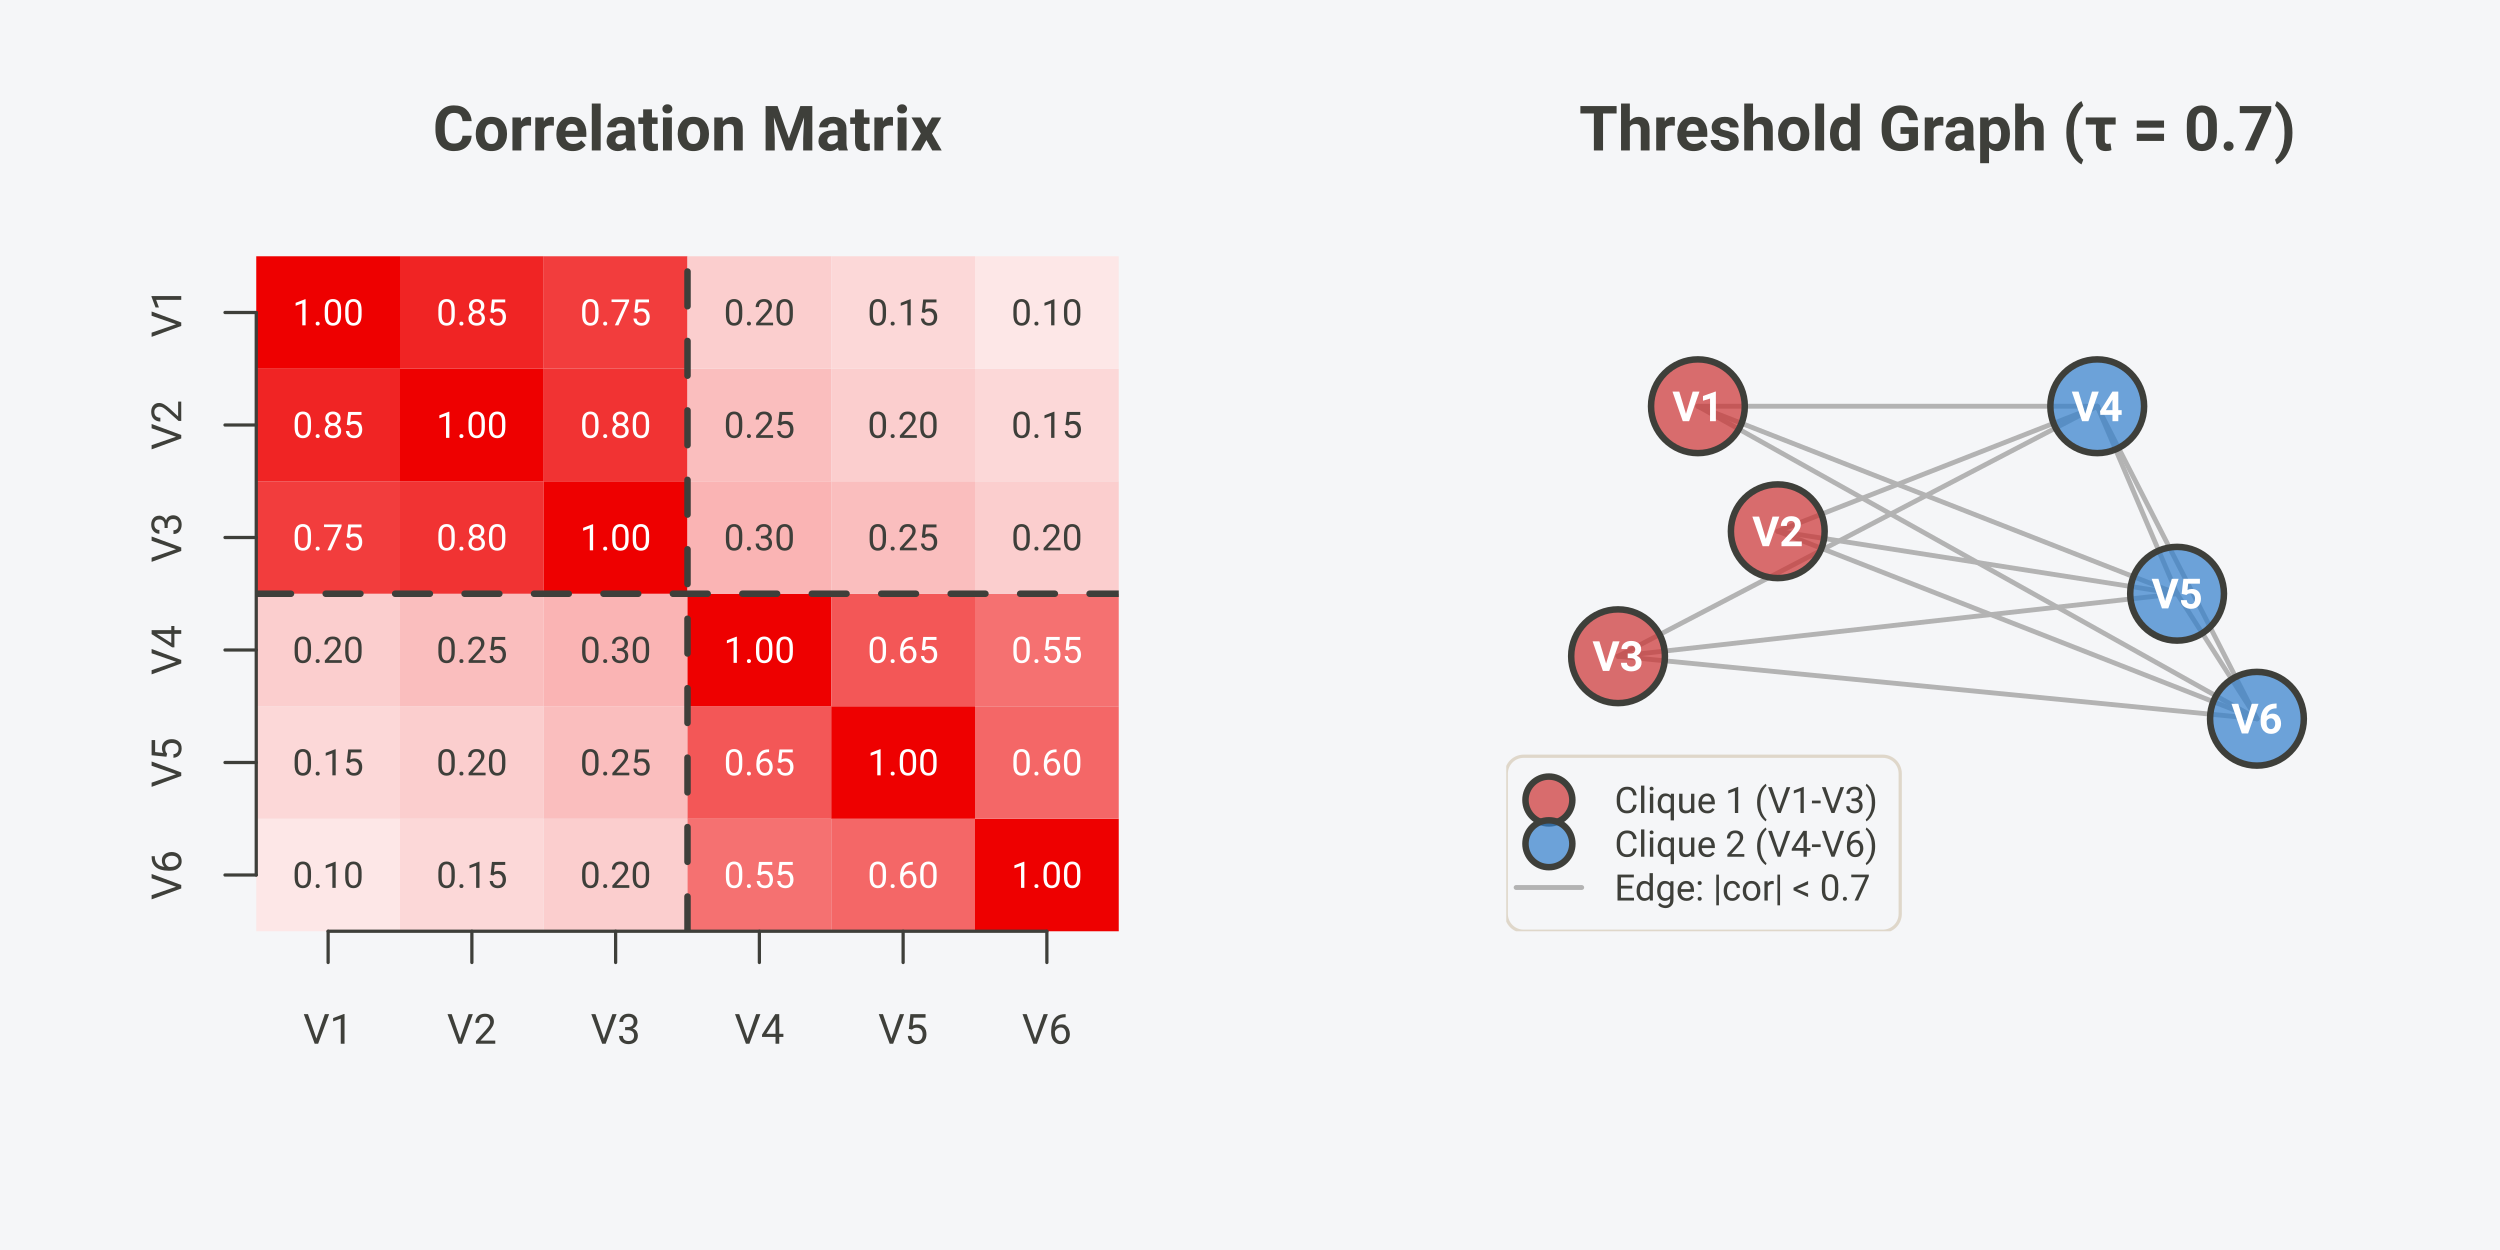
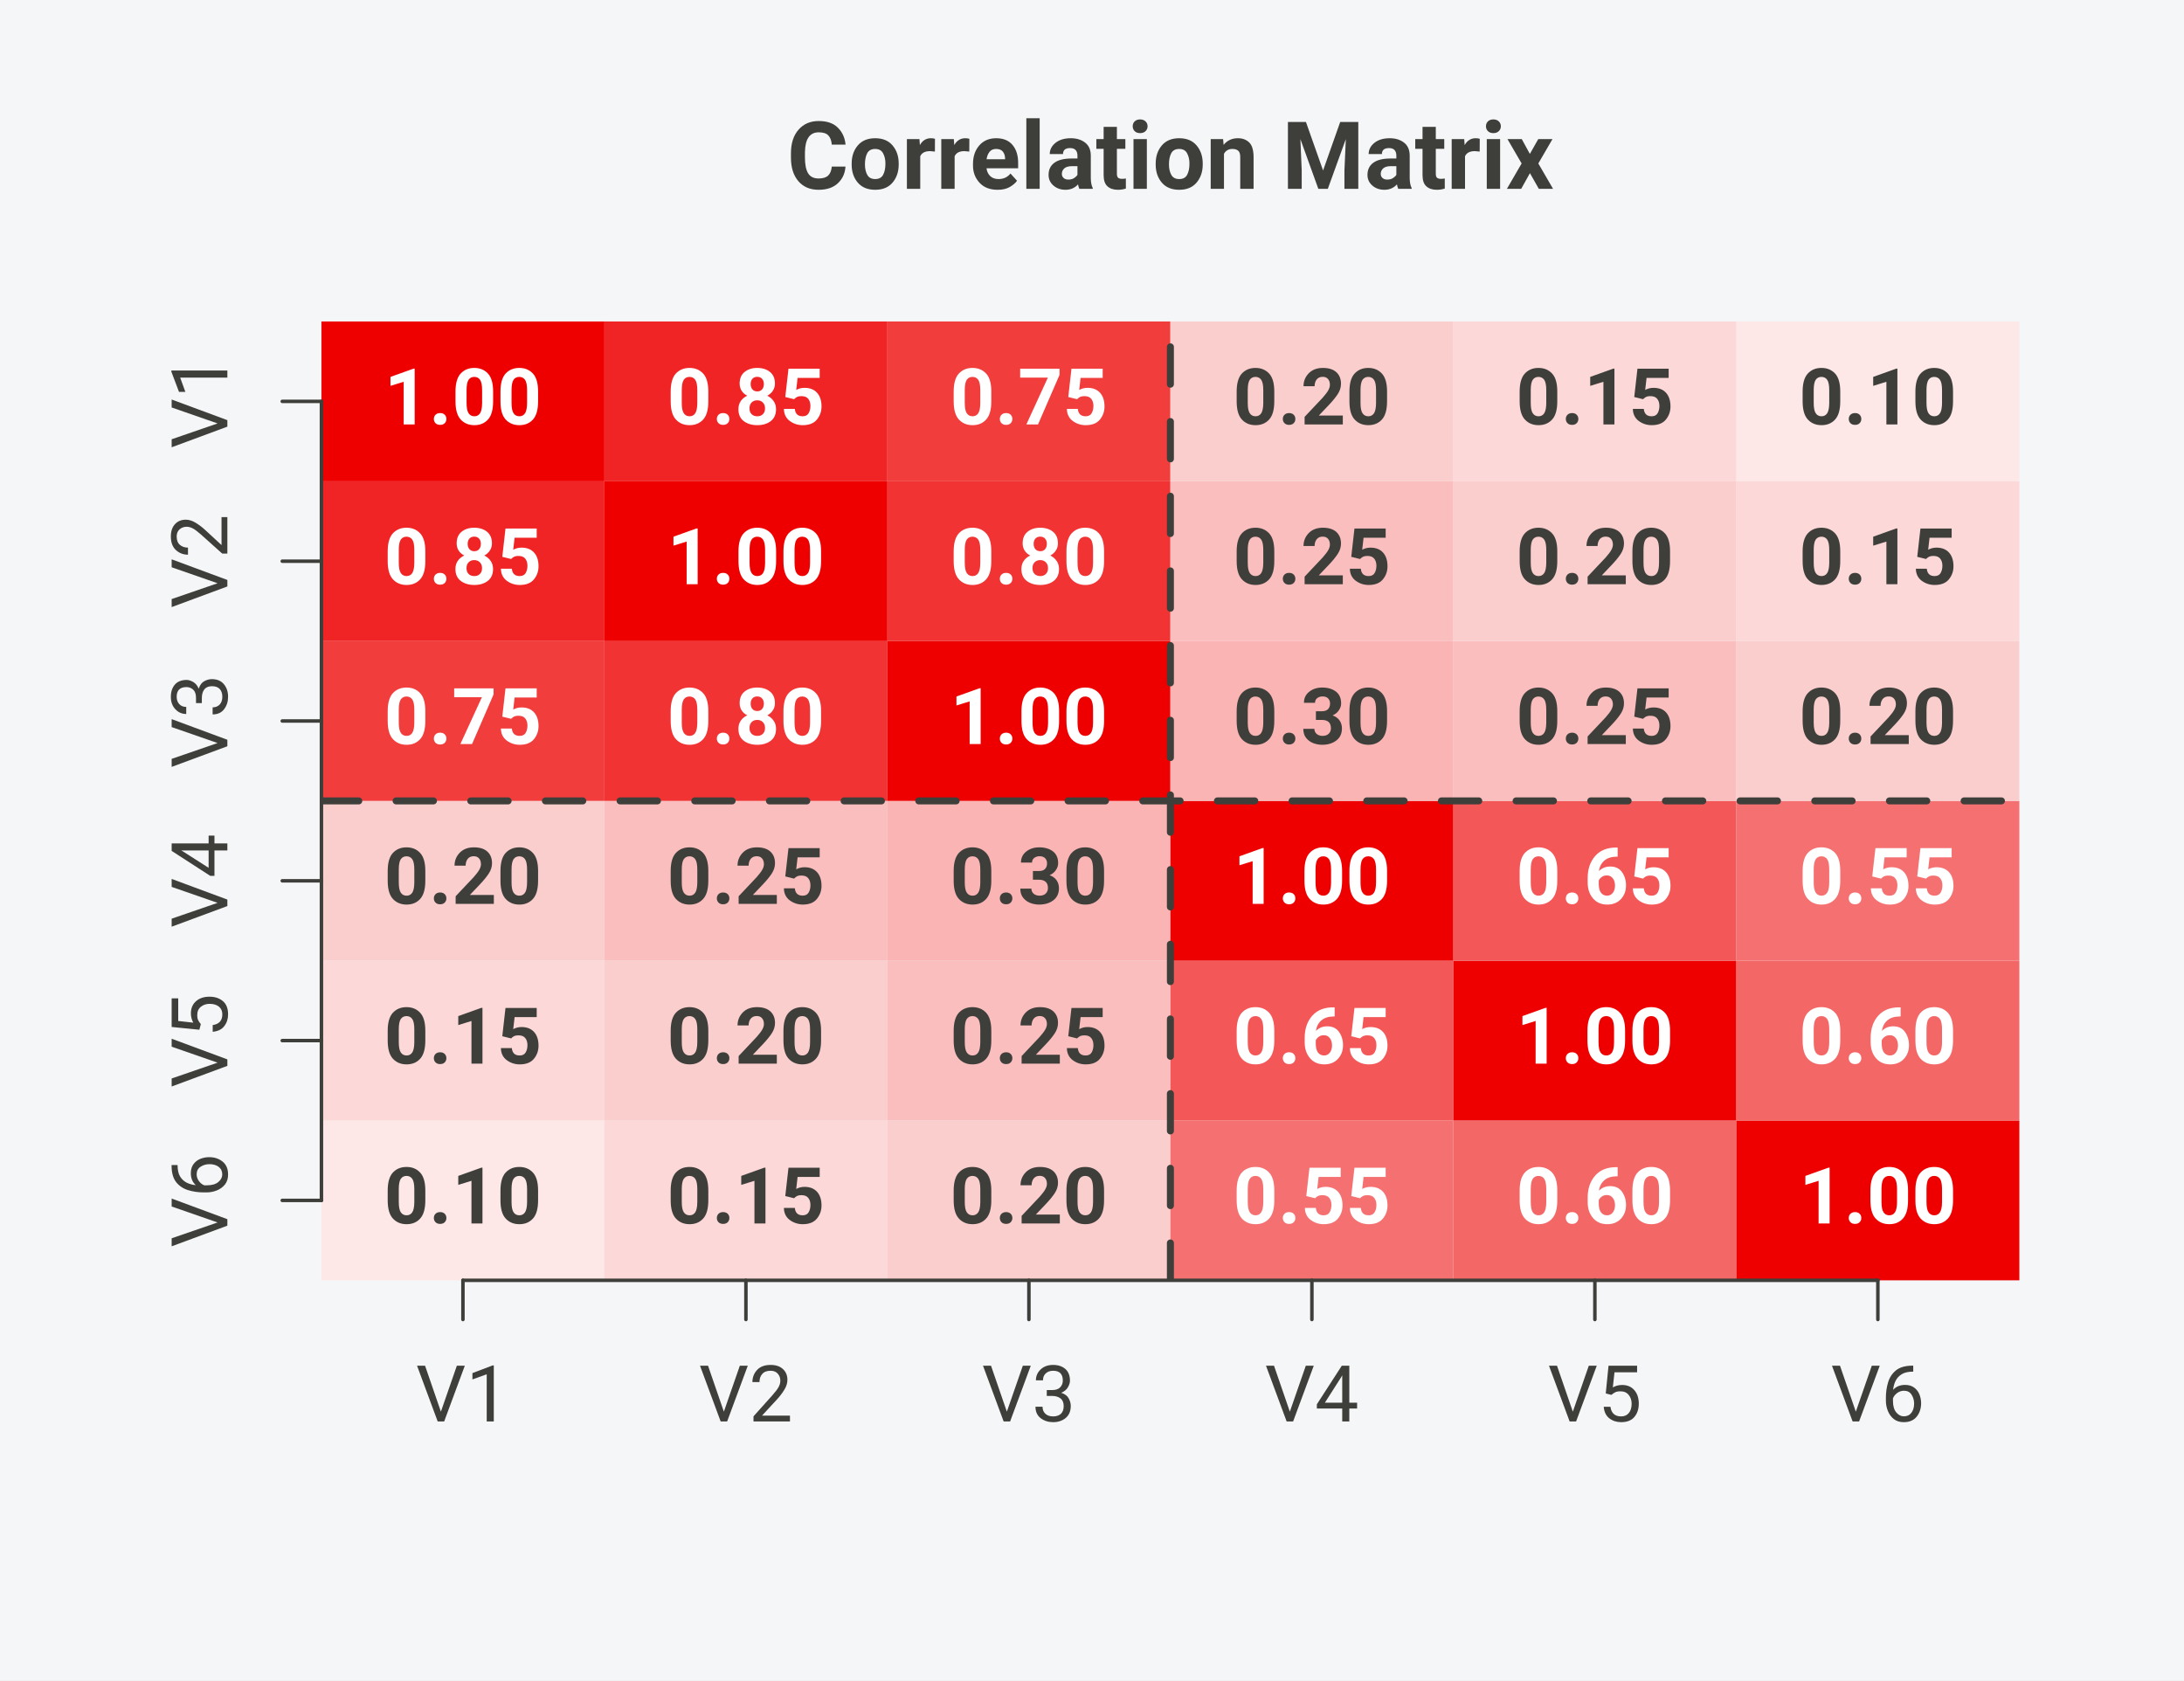
- <svg xmlns="http://www.w3.org/2000/svg" width="576.00pt" height="288.00pt" viewBox="0 0 576.00 288.00">
+ <svg xmlns="http://www.w3.org/2000/svg" width="468.00pt" height="360.00pt" viewBox="0 0 468.00 360.00">
  <g class="svglite">
    <defs>
      <style type="text/css">
    /* theme-aware-processed */
    .svglite line, .svglite polyline, .svglite polygon, .svglite path, .svglite circle {
      fill: none;
      stroke: #3E3F3A;
      stroke-linecap: round;
      stroke-linejoin: round;
      stroke-miterlimit: 10.00;
    }
    .svglite &gt; g &gt; rect {
      fill: none;
      stroke: #3E3F3A;
      stroke-linecap: round;
      stroke-linejoin: round;
      stroke-miterlimit: 10.00;
    }
    .svglite text {
      white-space: pre;
      fill: #3E3F3A;
    }
    .svglite g.glyphgroup path {
      fill: inherit;
      stroke: none;
    }
  </style>
    </defs>
-     <rect width="100%" height="100%" style="stroke: none; fill: #F5F6F8;" />
+     <rect class="svg-bg" width="100%" height="100%" style="stroke: none; fill: #F5F6F8;" />
    <defs>
-       <clipPath id="cpMC4wMHw1NzYuMDB8MC4wMHwyODguMDA=">
-         <rect x="0.00" y="0.00" width="576.00" height="288.00" />
+       <clipPath id="cpMC4wMHw0NjguMDB8MC4wMHwzNjAuMDA=">
+         <rect x="0.00" y="0.00" width="468.00" height="360.00" />
      </clipPath>
    </defs>
-     <g clip-path="url(#cpMC4wMHw1NzYuMDB8MC4wMHwyODguMDA=)">
- </g>
+     <g clip-path="url(#cpMC4wMHw0NjguMDB8MC4wMHwzNjAuMDA=)">
+       <text x="250.80" y="40.46" text-anchor="middle" style="font-size: 1.68em; font-weight: bold; font-family: &quot;Roboto&quot;, -apple-system, BlinkMacSystemFont, &quot;Segoe UI&quot;, system-ui, sans-serif;">Correlation Matrix</text>
+     </g>
    <defs>
-       <clipPath id="cpMC4wMHwyODguMDB8MC4wMHwyODguMDA=">
-         <rect x="0.00" y="0.00" width="288.00" height="288.00" />
+       <clipPath id="cpNjguODh8NDMyLjcyfDY4Ljg4fDI3NC4zMg==">
+         <rect x="68.88" y="68.88" width="363.84" height="205.44" />
      </clipPath>
    </defs>
-     <g clip-path="url(#cpMC4wMHwyODguMDB8MC4wMHwyODguMDA=)">
-       <text x="158.40" y="34.67" text-anchor="middle" style="font-size: 14.40px; font-weight: bold; font-family: &quot;Roboto&quot;, -apple-system, BlinkMacSystemFont, &quot;Segoe UI&quot;, system-ui, sans-serif;" textLength="123.14px" lengthAdjust="spacingAndGlyphs">Correlation Matrix</text>
+     <g clip-path="url(#cpNjguODh8NDMyLjcyfDY4Ljg4fDI3NC4zMg==)">
+       <rect x="68.88" y="240.08" width="60.64" height="34.24" style="stroke-width: 0.75; stroke: none; fill: #FDE7E7;" />
+       <rect x="68.88" y="205.84" width="60.64" height="34.24" style="stroke-width: 0.75; stroke: none; fill: #FCD8D8;" />
+       <rect x="68.88" y="171.60" width="60.64" height="34.24" style="stroke-width: 0.75; stroke: none; fill: #FBCECE;" />
+       <rect x="68.88" y="137.36" width="60.64" height="34.24" style="stroke-width: 0.75; stroke: none; fill: #F23D3D;" />
+       <rect x="68.88" y="103.12" width="60.64" height="34.24" style="stroke-width: 0.75; stroke: none; fill: #F02424;" />
+       <rect x="68.88" y="68.88" width="60.64" height="34.24" style="stroke-width: 0.75; stroke: none; fill: #EE0000;" />
+       <rect x="129.52" y="240.08" width="60.64" height="34.24" style="stroke-width: 0.75; stroke: none; fill: #FCD8D8;" />
+       <rect x="129.52" y="205.84" width="60.64" height="34.24" style="stroke-width: 0.75; stroke: none; fill: #FBCECE;" />
+       <rect x="129.52" y="171.60" width="60.64" height="34.24" style="stroke-width: 0.75; stroke: none; fill: #FABEBE;" />
+       <rect x="129.52" y="137.36" width="60.64" height="34.24" style="stroke-width: 0.75; stroke: none; fill: #F13333;" />
+       <rect x="129.52" y="103.12" width="60.64" height="34.24" style="stroke-width: 0.75; stroke: none; fill: #EE0000;" />
+       <rect x="129.52" y="68.88" width="60.64" height="34.24" style="stroke-width: 0.75; stroke: none; fill: #F02424;" />
+       <rect x="190.16" y="240.08" width="60.64" height="34.24" style="stroke-width: 0.75; stroke: none; fill: #FBCECE;" />
+       <rect x="190.16" y="205.84" width="60.64" height="34.24" style="stroke-width: 0.75; stroke: none; fill: #FABEBE;" />
+       <rect x="190.16" y="171.60" width="60.64" height="34.24" style="stroke-width: 0.75; stroke: none; fill: #FAB4B4;" />
+       <rect x="190.16" y="137.36" width="60.64" height="34.24" style="stroke-width: 0.75; stroke: none; fill: #EE0000;" />
+       <rect x="190.16" y="103.12" width="60.64" height="34.24" style="stroke-width: 0.75; stroke: none; fill: #F13333;" />
+       <rect x="190.16" y="68.88" width="60.64" height="34.24" style="stroke-width: 0.75; stroke: none; fill: #F23D3D;" />
+       <rect x="250.80" y="240.08" width="60.64" height="34.24" style="stroke-width: 0.75; stroke: none; fill: #F57171;" />
+       <rect x="250.80" y="205.84" width="60.64" height="34.24" style="stroke-width: 0.75; stroke: none; fill: #F35757;" />
+       <rect x="250.80" y="171.60" width="60.64" height="34.24" style="stroke-width: 0.75; stroke: none; fill: #EE0000;" />
+       <rect x="250.80" y="137.36" width="60.64" height="34.24" style="stroke-width: 0.75; stroke: none; fill: #FAB4B4;" />
+       <rect x="250.80" y="103.12" width="60.64" height="34.24" style="stroke-width: 0.75; stroke: none; fill: #FABEBE;" />
+       <rect x="250.80" y="68.88" width="60.64" height="34.24" style="stroke-width: 0.75; stroke: none; fill: #FBCECE;" />
+       <rect x="311.44" y="240.08" width="60.64" height="34.24" style="stroke-width: 0.75; stroke: none; fill: #F46767;" />
+       <rect x="311.44" y="205.84" width="60.64" height="34.24" style="stroke-width: 0.75; stroke: none; fill: #EE0000;" />
+       <rect x="311.44" y="171.60" width="60.64" height="34.24" style="stroke-width: 0.75; stroke: none; fill: #F35757;" />
+       <rect x="311.44" y="137.36" width="60.64" height="34.24" style="stroke-width: 0.75; stroke: none; fill: #FABEBE;" />
+       <rect x="311.44" y="103.12" width="60.64" height="34.24" style="stroke-width: 0.75; stroke: none; fill: #FBCECE;" />
+       <rect x="311.44" y="68.88" width="60.64" height="34.24" style="stroke-width: 0.75; stroke: none; fill: #FCD8D8;" />
+       <rect x="372.08" y="240.08" width="60.64" height="34.24" style="stroke-width: 0.75; stroke: none; fill: #EE0000;" />
+       <rect x="372.08" y="205.84" width="60.64" height="34.24" style="stroke-width: 0.75; stroke: none; fill: #F46767;" />
+       <rect x="372.08" y="171.60" width="60.64" height="34.24" style="stroke-width: 0.75; stroke: none; fill: #F57171;" />
+       <rect x="372.08" y="137.36" width="60.64" height="34.24" style="stroke-width: 0.75; stroke: none; fill: #FBCECE;" />
+       <rect x="372.08" y="103.12" width="60.64" height="34.24" style="stroke-width: 0.75; stroke: none; fill: #FCD8D8;" />
+       <rect x="372.08" y="68.88" width="60.64" height="34.24" style="stroke-width: 0.75; stroke: none; fill: #FDE7E7;" />
    </g>
-     <defs>
-       <clipPath id="cpNTkuMDR8MjU3Ljc2fDU5LjA0fDIxNC41Ng==">
-         <rect x="59.04" y="59.04" width="198.72" height="155.52" />
-       </clipPath>
-     </defs>
-     <g clip-path="url(#cpNTkuMDR8MjU3Ljc2fDU5LjA0fDIxNC41Ng==)">
-       <rect x="59.04" y="188.64" width="33.12" height="25.92" style="stroke-width: 0.75; stroke: none; fill: #FDE7E7;" />
-       <rect x="59.04" y="162.72" width="33.12" height="25.92" style="stroke-width: 0.75; stroke: none; fill: #FCD8D8;" />
-       <rect x="59.04" y="136.80" width="33.12" height="25.92" style="stroke-width: 0.75; stroke: none; fill: #FBCECE;" />
-       <rect x="59.04" y="110.88" width="33.12" height="25.92" style="stroke-width: 0.75; stroke: none; fill: #F23D3D;" />
-       <rect x="59.04" y="84.96" width="33.12" height="25.92" style="stroke-width: 0.75; stroke: none; fill: #F02424;" />
-       <rect x="59.04" y="59.04" width="33.12" height="25.92" style="stroke-width: 0.75; stroke: none; fill: #EE0000;" />
-       <rect x="92.16" y="188.64" width="33.12" height="25.92" style="stroke-width: 0.75; stroke: none; fill: #FCD8D8;" />
-       <rect x="92.16" y="162.72" width="33.12" height="25.92" style="stroke-width: 0.75; stroke: none; fill: #FBCECE;" />
-       <rect x="92.16" y="136.80" width="33.12" height="25.92" style="stroke-width: 0.75; stroke: none; fill: #FABEBE;" />
-       <rect x="92.16" y="110.88" width="33.12" height="25.92" style="stroke-width: 0.75; stroke: none; fill: #F13333;" />
-       <rect x="92.16" y="84.96" width="33.12" height="25.92" style="stroke-width: 0.75; stroke: none; fill: #EE0000;" />
-       <rect x="92.16" y="59.04" width="33.12" height="25.92" style="stroke-width: 0.75; stroke: none; fill: #F02424;" />
-       <rect x="125.28" y="188.64" width="33.12" height="25.92" style="stroke-width: 0.75; stroke: none; fill: #FBCECE;" />
-       <rect x="125.28" y="162.72" width="33.12" height="25.92" style="stroke-width: 0.75; stroke: none; fill: #FABEBE;" />
-       <rect x="125.28" y="136.80" width="33.12" height="25.92" style="stroke-width: 0.75; stroke: none; fill: #FAB4B4;" />
-       <rect x="125.28" y="110.88" width="33.12" height="25.92" style="stroke-width: 0.75; stroke: none; fill: #EE0000;" />
-       <rect x="125.28" y="84.96" width="33.12" height="25.92" style="stroke-width: 0.75; stroke: none; fill: #F13333;" />
-       <rect x="125.28" y="59.04" width="33.12" height="25.92" style="stroke-width: 0.75; stroke: none; fill: #F23D3D;" />
-       <rect x="158.40" y="188.64" width="33.12" height="25.92" style="stroke-width: 0.75; stroke: none; fill: #F57171;" />
-       <rect x="158.40" y="162.72" width="33.12" height="25.92" style="stroke-width: 0.75; stroke: none; fill: #F35757;" />
-       <rect x="158.40" y="136.80" width="33.12" height="25.92" style="stroke-width: 0.75; stroke: none; fill: #EE0000;" />
-       <rect x="158.40" y="110.88" width="33.12" height="25.92" style="stroke-width: 0.75; stroke: none; fill: #FAB4B4;" />
-       <rect x="158.40" y="84.96" width="33.12" height="25.92" style="stroke-width: 0.75; stroke: none; fill: #FABEBE;" />
-       <rect x="158.40" y="59.04" width="33.12" height="25.92" style="stroke-width: 0.75; stroke: none; fill: #FBCECE;" />
-       <rect x="191.52" y="188.64" width="33.12" height="25.92" style="stroke-width: 0.75; stroke: none; fill: #F46767;" />
-       <rect x="191.52" y="162.72" width="33.12" height="25.92" style="stroke-width: 0.75; stroke: none; fill: #EE0000;" />
-       <rect x="191.52" y="136.80" width="33.12" height="25.92" style="stroke-width: 0.75; stroke: none; fill: #F35757;" />
-       <rect x="191.52" y="110.88" width="33.12" height="25.92" style="stroke-width: 0.75; stroke: none; fill: #FABEBE;" />
-       <rect x="191.52" y="84.96" width="33.12" height="25.92" style="stroke-width: 0.75; stroke: none; fill: #FBCECE;" />
-       <rect x="191.52" y="59.04" width="33.12" height="25.92" style="stroke-width: 0.75; stroke: none; fill: #FCD8D8;" />
-       <rect x="224.64" y="188.64" width="33.12" height="25.92" style="stroke-width: 0.75; stroke: none; fill: #EE0000;" />
-       <rect x="224.64" y="162.72" width="33.12" height="25.92" style="stroke-width: 0.75; stroke: none; fill: #F46767;" />
-       <rect x="224.64" y="136.80" width="33.12" height="25.92" style="stroke-width: 0.75; stroke: none; fill: #F57171;" />
-       <rect x="224.64" y="110.88" width="33.12" height="25.92" style="stroke-width: 0.75; stroke: none; fill: #FBCECE;" />
-       <rect x="224.64" y="84.96" width="33.12" height="25.92" style="stroke-width: 0.75; stroke: none; fill: #FCD8D8;" />
-       <rect x="224.64" y="59.04" width="33.12" height="25.92" style="stroke-width: 0.75; stroke: none; fill: #FDE7E7;" />
+     <g clip-path="url(#cpMC4wMHw0NjguMDB8MC4wMHwzNjAuMDA=)">
+       <line x1="99.20" y1="274.32" x2="402.40" y2="274.32" style="stroke-width: 0.75;" />
+       <line x1="99.20" y1="274.32" x2="99.20" y2="282.72" style="stroke-width: 0.75;" />
+       <line x1="159.84" y1="274.32" x2="159.84" y2="282.72" style="stroke-width: 0.75;" />
+       <line x1="220.48" y1="274.32" x2="220.48" y2="282.72" style="stroke-width: 0.75;" />
+       <line x1="281.12" y1="274.32" x2="281.12" y2="282.72" style="stroke-width: 0.75;" />
+       <line x1="341.76" y1="274.32" x2="341.76" y2="282.72" style="stroke-width: 0.75;" />
+       <line x1="402.40" y1="274.32" x2="402.40" y2="282.72" style="stroke-width: 0.75;" />
+       <text x="99.20" y="304.56" text-anchor="middle" style="font-size: 1.4em; font-family: &quot;Roboto&quot;, -apple-system, BlinkMacSystemFont, &quot;Segoe UI&quot;, system-ui, sans-serif;">V1</text>
+       <text x="159.84" y="304.56" text-anchor="middle" style="font-size: 1.4em; font-family: &quot;Roboto&quot;, -apple-system, BlinkMacSystemFont, &quot;Segoe UI&quot;, system-ui, sans-serif;">V2</text>
+       <text x="220.48" y="304.56" text-anchor="middle" style="font-size: 1.4em; font-family: &quot;Roboto&quot;, -apple-system, BlinkMacSystemFont, &quot;Segoe UI&quot;, system-ui, sans-serif;">V3</text>
+       <text x="281.12" y="304.56" text-anchor="middle" style="font-size: 1.4em; font-family: &quot;Roboto&quot;, -apple-system, BlinkMacSystemFont, &quot;Segoe UI&quot;, system-ui, sans-serif;">V4</text>
+       <text x="341.76" y="304.56" text-anchor="middle" style="font-size: 1.4em; font-family: &quot;Roboto&quot;, -apple-system, BlinkMacSystemFont, &quot;Segoe UI&quot;, system-ui, sans-serif;">V5</text>
+       <text x="402.40" y="304.56" text-anchor="middle" style="font-size: 1.4em; font-family: &quot;Roboto&quot;, -apple-system, BlinkMacSystemFont, &quot;Segoe UI&quot;, system-ui, sans-serif;">V6</text>
+       <line x1="68.88" y1="257.20" x2="68.88" y2="86.00" style="stroke-width: 0.75;" />
+       <line x1="68.88" y1="257.20" x2="60.48" y2="257.20" style="stroke-width: 0.75;" />
+       <line x1="68.88" y1="222.96" x2="60.48" y2="222.96" style="stroke-width: 0.75;" />
+       <line x1="68.88" y1="188.72" x2="60.48" y2="188.72" style="stroke-width: 0.75;" />
+       <line x1="68.88" y1="154.48" x2="60.48" y2="154.48" style="stroke-width: 0.75;" />
+       <line x1="68.88" y1="120.24" x2="60.48" y2="120.24" style="stroke-width: 0.75;" />
+       <line x1="68.88" y1="86.00" x2="60.48" y2="86.00" style="stroke-width: 0.75;" />
+       <text transform="translate(48.72,257.20) rotate(-90)" text-anchor="middle" style="font-size: 1.4em; font-family: &quot;Roboto&quot;, -apple-system, BlinkMacSystemFont, &quot;Segoe UI&quot;, system-ui, sans-serif;">V6</text>
+       <text transform="translate(48.72,222.96) rotate(-90)" text-anchor="middle" style="font-size: 1.4em; font-family: &quot;Roboto&quot;, -apple-system, BlinkMacSystemFont, &quot;Segoe UI&quot;, system-ui, sans-serif;">V5</text>
+       <text transform="translate(48.72,188.72) rotate(-90)" text-anchor="middle" style="font-size: 1.4em; font-family: &quot;Roboto&quot;, -apple-system, BlinkMacSystemFont, &quot;Segoe UI&quot;, system-ui, sans-serif;">V4</text>
+       <text transform="translate(48.72,154.48) rotate(-90)" text-anchor="middle" style="font-size: 1.4em; font-family: &quot;Roboto&quot;, -apple-system, BlinkMacSystemFont, &quot;Segoe UI&quot;, system-ui, sans-serif;">V3</text>
+       <text transform="translate(48.72,120.24) rotate(-90)" text-anchor="middle" style="font-size: 1.4em; font-family: &quot;Roboto&quot;, -apple-system, BlinkMacSystemFont, &quot;Segoe UI&quot;, system-ui, sans-serif;">V2</text>
+       <text transform="translate(48.72,86.00) rotate(-90)" text-anchor="middle" style="font-size: 1.4em; font-family: &quot;Roboto&quot;, -apple-system, BlinkMacSystemFont, &quot;Segoe UI&quot;, system-ui, sans-serif;">V1</text>
    </g>
-     <g clip-path="url(#cpMC4wMHw1NzYuMDB8MC4wMHwyODguMDA=)">
-       <line x1="75.60" y1="214.56" x2="241.20" y2="214.56" style="stroke-width: 0.75;" />
-       <line x1="75.60" y1="214.56" x2="75.60" y2="221.76" style="stroke-width: 0.75;" />
-       <line x1="108.72" y1="214.56" x2="108.72" y2="221.76" style="stroke-width: 0.75;" />
-       <line x1="141.84" y1="214.56" x2="141.84" y2="221.76" style="stroke-width: 0.75;" />
-       <line x1="174.96" y1="214.56" x2="174.96" y2="221.76" style="stroke-width: 0.75;" />
-       <line x1="208.08" y1="214.56" x2="208.08" y2="221.76" style="stroke-width: 0.75;" />
-       <line x1="241.20" y1="214.56" x2="241.20" y2="221.76" style="stroke-width: 0.75;" />
-       <text x="75.60" y="240.48" text-anchor="middle" style="font-size: 9.60px; font-family: &quot;Roboto&quot;, -apple-system, BlinkMacSystemFont, &quot;Segoe UI&quot;, system-ui, sans-serif;" textLength="11.73px" lengthAdjust="spacingAndGlyphs">V1</text>
-       <text x="108.72" y="240.48" text-anchor="middle" style="font-size: 9.60px; font-family: &quot;Roboto&quot;, -apple-system, BlinkMacSystemFont, &quot;Segoe UI&quot;, system-ui, sans-serif;" textLength="11.73px" lengthAdjust="spacingAndGlyphs">V2</text>
-       <text x="141.84" y="240.48" text-anchor="middle" style="font-size: 9.60px; font-family: &quot;Roboto&quot;, -apple-system, BlinkMacSystemFont, &quot;Segoe UI&quot;, system-ui, sans-serif;" textLength="11.73px" lengthAdjust="spacingAndGlyphs">V3</text>
-       <text x="174.96" y="240.48" text-anchor="middle" style="font-size: 9.60px; font-family: &quot;Roboto&quot;, -apple-system, BlinkMacSystemFont, &quot;Segoe UI&quot;, system-ui, sans-serif;" textLength="11.73px" lengthAdjust="spacingAndGlyphs">V4</text>
-       <text x="208.08" y="240.48" text-anchor="middle" style="font-size: 9.60px; font-family: &quot;Roboto&quot;, -apple-system, BlinkMacSystemFont, &quot;Segoe UI&quot;, system-ui, sans-serif;" textLength="11.73px" lengthAdjust="spacingAndGlyphs">V5</text>
-       <text x="241.20" y="240.48" text-anchor="middle" style="font-size: 9.60px; font-family: &quot;Roboto&quot;, -apple-system, BlinkMacSystemFont, &quot;Segoe UI&quot;, system-ui, sans-serif;" textLength="11.73px" lengthAdjust="spacingAndGlyphs">V6</text>
-       <line x1="59.04" y1="201.60" x2="59.04" y2="72.00" style="stroke-width: 0.75;" />
-       <line x1="59.04" y1="201.60" x2="51.84" y2="201.60" style="stroke-width: 0.75;" />
-       <line x1="59.04" y1="175.68" x2="51.84" y2="175.68" style="stroke-width: 0.75;" />
-       <line x1="59.04" y1="149.76" x2="51.84" y2="149.76" style="stroke-width: 0.75;" />
-       <line x1="59.04" y1="123.84" x2="51.84" y2="123.84" style="stroke-width: 0.75;" />
-       <line x1="59.04" y1="97.92" x2="51.84" y2="97.92" style="stroke-width: 0.75;" />
-       <line x1="59.04" y1="72.00" x2="51.84" y2="72.00" style="stroke-width: 0.75;" />
-       <text transform="translate(41.76,201.60) rotate(-90)" text-anchor="middle" style="font-size: 9.60px; font-family: &quot;Roboto&quot;, -apple-system, BlinkMacSystemFont, &quot;Segoe UI&quot;, system-ui, sans-serif;" textLength="11.73px" lengthAdjust="spacingAndGlyphs">V6</text>
-       <text transform="translate(41.76,175.68) rotate(-90)" text-anchor="middle" style="font-size: 9.60px; font-family: &quot;Roboto&quot;, -apple-system, BlinkMacSystemFont, &quot;Segoe UI&quot;, system-ui, sans-serif;" textLength="11.73px" lengthAdjust="spacingAndGlyphs">V5</text>
-       <text transform="translate(41.76,149.76) rotate(-90)" text-anchor="middle" style="font-size: 9.60px; font-family: &quot;Roboto&quot;, -apple-system, BlinkMacSystemFont, &quot;Segoe UI&quot;, system-ui, sans-serif;" textLength="11.73px" lengthAdjust="spacingAndGlyphs">V4</text>
-       <text transform="translate(41.76,123.84) rotate(-90)" text-anchor="middle" style="font-size: 9.60px; font-family: &quot;Roboto&quot;, -apple-system, BlinkMacSystemFont, &quot;Segoe UI&quot;, system-ui, sans-serif;" textLength="11.73px" lengthAdjust="spacingAndGlyphs">V3</text>
-       <text transform="translate(41.76,97.92) rotate(-90)" text-anchor="middle" style="font-size: 9.60px; font-family: &quot;Roboto&quot;, -apple-system, BlinkMacSystemFont, &quot;Segoe UI&quot;, system-ui, sans-serif;" textLength="11.73px" lengthAdjust="spacingAndGlyphs">V2</text>
-       <text transform="translate(41.76,72.00) rotate(-90)" text-anchor="middle" style="font-size: 9.60px; font-family: &quot;Roboto&quot;, -apple-system, BlinkMacSystemFont, &quot;Segoe UI&quot;, system-ui, sans-serif;" textLength="11.73px" lengthAdjust="spacingAndGlyphs">V1</text>
-     </g>
-     <g clip-path="url(#cpNTkuMDR8MjU3Ljc2fDU5LjA0fDIxNC41Ng==)">
-       <text class="preserve-color" x="75.60" y="74.96" text-anchor="middle" style="font-size: 8.40px;fill: #FFFFFF; font-family: &quot;Roboto&quot;, -apple-system, BlinkMacSystemFont, &quot;Segoe UI&quot;, system-ui, sans-serif;" textLength="16.34px" lengthAdjust="spacingAndGlyphs">1.00</text>
-       <text class="preserve-color" x="75.60" y="100.88" text-anchor="middle" style="font-size: 8.40px;fill: #FFFFFF; font-family: &quot;Roboto&quot;, -apple-system, BlinkMacSystemFont, &quot;Segoe UI&quot;, system-ui, sans-serif;" textLength="16.34px" lengthAdjust="spacingAndGlyphs">0.85</text>
-       <text class="preserve-color" x="75.60" y="126.80" text-anchor="middle" style="font-size: 8.40px;fill: #FFFFFF; font-family: &quot;Roboto&quot;, -apple-system, BlinkMacSystemFont, &quot;Segoe UI&quot;, system-ui, sans-serif;" textLength="16.34px" lengthAdjust="spacingAndGlyphs">0.75</text>
-       <text class="preserve-color" x="75.60" y="152.72" text-anchor="middle" style="font-size: 8.40px; font-family: &quot;Roboto&quot;, -apple-system, BlinkMacSystemFont, &quot;Segoe UI&quot;, system-ui, sans-serif;" textLength="16.34px" lengthAdjust="spacingAndGlyphs">0.20</text>
-       <text class="preserve-color" x="75.60" y="178.64" text-anchor="middle" style="font-size: 8.40px; font-family: &quot;Roboto&quot;, -apple-system, BlinkMacSystemFont, &quot;Segoe UI&quot;, system-ui, sans-serif;" textLength="16.34px" lengthAdjust="spacingAndGlyphs">0.15</text>
-       <text class="preserve-color" x="75.60" y="204.56" text-anchor="middle" style="font-size: 8.40px; font-family: &quot;Roboto&quot;, -apple-system, BlinkMacSystemFont, &quot;Segoe UI&quot;, system-ui, sans-serif;" textLength="16.34px" lengthAdjust="spacingAndGlyphs">0.10</text>
-       <text class="preserve-color" x="108.72" y="74.96" text-anchor="middle" style="font-size: 8.40px;fill: #FFFFFF; font-family: &quot;Roboto&quot;, -apple-system, BlinkMacSystemFont, &quot;Segoe UI&quot;, system-ui, sans-serif;" textLength="16.34px" lengthAdjust="spacingAndGlyphs">0.85</text>
-       <text class="preserve-color" x="108.72" y="100.88" text-anchor="middle" style="font-size: 8.40px;fill: #FFFFFF; font-family: &quot;Roboto&quot;, -apple-system, BlinkMacSystemFont, &quot;Segoe UI&quot;, system-ui, sans-serif;" textLength="16.34px" lengthAdjust="spacingAndGlyphs">1.00</text>
-       <text class="preserve-color" x="108.72" y="126.80" text-anchor="middle" style="font-size: 8.40px;fill: #FFFFFF; font-family: &quot;Roboto&quot;, -apple-system, BlinkMacSystemFont, &quot;Segoe UI&quot;, system-ui, sans-serif;" textLength="16.34px" lengthAdjust="spacingAndGlyphs">0.80</text>
-       <text class="preserve-color" x="108.72" y="152.72" text-anchor="middle" style="font-size: 8.40px; font-family: &quot;Roboto&quot;, -apple-system, BlinkMacSystemFont, &quot;Segoe UI&quot;, system-ui, sans-serif;" textLength="16.34px" lengthAdjust="spacingAndGlyphs">0.25</text>
-       <text class="preserve-color" x="108.72" y="178.64" text-anchor="middle" style="font-size: 8.40px; font-family: &quot;Roboto&quot;, -apple-system, BlinkMacSystemFont, &quot;Segoe UI&quot;, system-ui, sans-serif;" textLength="16.34px" lengthAdjust="spacingAndGlyphs">0.20</text>
-       <text class="preserve-color" x="108.72" y="204.56" text-anchor="middle" style="font-size: 8.40px; font-family: &quot;Roboto&quot;, -apple-system, BlinkMacSystemFont, &quot;Segoe UI&quot;, system-ui, sans-serif;" textLength="16.34px" lengthAdjust="spacingAndGlyphs">0.15</text>
-       <text class="preserve-color" x="141.84" y="74.96" text-anchor="middle" style="font-size: 8.40px;fill: #FFFFFF; font-family: &quot;Roboto&quot;, -apple-system, BlinkMacSystemFont, &quot;Segoe UI&quot;, system-ui, sans-serif;" textLength="16.34px" lengthAdjust="spacingAndGlyphs">0.75</text>
-       <text class="preserve-color" x="141.84" y="100.88" text-anchor="middle" style="font-size: 8.40px;fill: #FFFFFF; font-family: &quot;Roboto&quot;, -apple-system, BlinkMacSystemFont, &quot;Segoe UI&quot;, system-ui, sans-serif;" textLength="16.34px" lengthAdjust="spacingAndGlyphs">0.80</text>
-       <text class="preserve-color" x="141.84" y="126.80" text-anchor="middle" style="font-size: 8.40px;fill: #FFFFFF; font-family: &quot;Roboto&quot;, -apple-system, BlinkMacSystemFont, &quot;Segoe UI&quot;, system-ui, sans-serif;" textLength="16.34px" lengthAdjust="spacingAndGlyphs">1.00</text>
-       <text class="preserve-color" x="141.84" y="152.72" text-anchor="middle" style="font-size: 8.40px; font-family: &quot;Roboto&quot;, -apple-system, BlinkMacSystemFont, &quot;Segoe UI&quot;, system-ui, sans-serif;" textLength="16.34px" lengthAdjust="spacingAndGlyphs">0.30</text>
-       <text class="preserve-color" x="141.84" y="178.64" text-anchor="middle" style="font-size: 8.40px; font-family: &quot;Roboto&quot;, -apple-system, BlinkMacSystemFont, &quot;Segoe UI&quot;, system-ui, sans-serif;" textLength="16.34px" lengthAdjust="spacingAndGlyphs">0.25</text>
-       <text class="preserve-color" x="141.84" y="204.56" text-anchor="middle" style="font-size: 8.40px; font-family: &quot;Roboto&quot;, -apple-system, BlinkMacSystemFont, &quot;Segoe UI&quot;, system-ui, sans-serif;" textLength="16.34px" lengthAdjust="spacingAndGlyphs">0.20</text>
-       <text class="preserve-color" x="174.96" y="74.96" text-anchor="middle" style="font-size: 8.40px; font-family: &quot;Roboto&quot;, -apple-system, BlinkMacSystemFont, &quot;Segoe UI&quot;, system-ui, sans-serif;" textLength="16.34px" lengthAdjust="spacingAndGlyphs">0.20</text>
-       <text class="preserve-color" x="174.96" y="100.88" text-anchor="middle" style="font-size: 8.40px; font-family: &quot;Roboto&quot;, -apple-system, BlinkMacSystemFont, &quot;Segoe UI&quot;, system-ui, sans-serif;" textLength="16.34px" lengthAdjust="spacingAndGlyphs">0.25</text>
-       <text class="preserve-color" x="174.96" y="126.80" text-anchor="middle" style="font-size: 8.40px; font-family: &quot;Roboto&quot;, -apple-system, BlinkMacSystemFont, &quot;Segoe UI&quot;, system-ui, sans-serif;" textLength="16.34px" lengthAdjust="spacingAndGlyphs">0.30</text>
-       <text class="preserve-color" x="174.96" y="152.72" text-anchor="middle" style="font-size: 8.40px;fill: #FFFFFF; font-family: &quot;Roboto&quot;, -apple-system, BlinkMacSystemFont, &quot;Segoe UI&quot;, system-ui, sans-serif;" textLength="16.34px" lengthAdjust="spacingAndGlyphs">1.00</text>
-       <text class="preserve-color" x="174.96" y="178.64" text-anchor="middle" style="font-size: 8.40px;fill: #FFFFFF; font-family: &quot;Roboto&quot;, -apple-system, BlinkMacSystemFont, &quot;Segoe UI&quot;, system-ui, sans-serif;" textLength="16.34px" lengthAdjust="spacingAndGlyphs">0.65</text>
-       <text class="preserve-color" x="174.96" y="204.56" text-anchor="middle" style="font-size: 8.40px;fill: #FFFFFF; font-family: &quot;Roboto&quot;, -apple-system, BlinkMacSystemFont, &quot;Segoe UI&quot;, system-ui, sans-serif;" textLength="16.34px" lengthAdjust="spacingAndGlyphs">0.55</text>
-       <text class="preserve-color" x="208.08" y="74.96" text-anchor="middle" style="font-size: 8.40px; font-family: &quot;Roboto&quot;, -apple-system, BlinkMacSystemFont, &quot;Segoe UI&quot;, system-ui, sans-serif;" textLength="16.34px" lengthAdjust="spacingAndGlyphs">0.15</text>
-       <text class="preserve-color" x="208.08" y="100.88" text-anchor="middle" style="font-size: 8.40px; font-family: &quot;Roboto&quot;, -apple-system, BlinkMacSystemFont, &quot;Segoe UI&quot;, system-ui, sans-serif;" textLength="16.34px" lengthAdjust="spacingAndGlyphs">0.20</text>
-       <text class="preserve-color" x="208.08" y="126.80" text-anchor="middle" style="font-size: 8.40px; font-family: &quot;Roboto&quot;, -apple-system, BlinkMacSystemFont, &quot;Segoe UI&quot;, system-ui, sans-serif;" textLength="16.34px" lengthAdjust="spacingAndGlyphs">0.25</text>
-       <text class="preserve-color" x="208.08" y="152.72" text-anchor="middle" style="font-size: 8.40px;fill: #FFFFFF; font-family: &quot;Roboto&quot;, -apple-system, BlinkMacSystemFont, &quot;Segoe UI&quot;, system-ui, sans-serif;" textLength="16.34px" lengthAdjust="spacingAndGlyphs">0.65</text>
-       <text class="preserve-color" x="208.08" y="178.64" text-anchor="middle" style="font-size: 8.40px;fill: #FFFFFF; font-family: &quot;Roboto&quot;, -apple-system, BlinkMacSystemFont, &quot;Segoe UI&quot;, system-ui, sans-serif;" textLength="16.34px" lengthAdjust="spacingAndGlyphs">1.00</text>
-       <text class="preserve-color" x="208.08" y="204.56" text-anchor="middle" style="font-size: 8.40px;fill: #FFFFFF; font-family: &quot;Roboto&quot;, -apple-system, BlinkMacSystemFont, &quot;Segoe UI&quot;, system-ui, sans-serif;" textLength="16.34px" lengthAdjust="spacingAndGlyphs">0.60</text>
-       <text class="preserve-color" x="241.20" y="74.96" text-anchor="middle" style="font-size: 8.40px; font-family: &quot;Roboto&quot;, -apple-system, BlinkMacSystemFont, &quot;Segoe UI&quot;, system-ui, sans-serif;" textLength="16.34px" lengthAdjust="spacingAndGlyphs">0.10</text>
-       <text class="preserve-color" x="241.20" y="100.88" text-anchor="middle" style="font-size: 8.40px; font-family: &quot;Roboto&quot;, -apple-system, BlinkMacSystemFont, &quot;Segoe UI&quot;, system-ui, sans-serif;" textLength="16.34px" lengthAdjust="spacingAndGlyphs">0.15</text>
-       <text class="preserve-color" x="241.20" y="126.80" text-anchor="middle" style="font-size: 8.40px; font-family: &quot;Roboto&quot;, -apple-system, BlinkMacSystemFont, &quot;Segoe UI&quot;, system-ui, sans-serif;" textLength="16.34px" lengthAdjust="spacingAndGlyphs">0.20</text>
-       <text class="preserve-color" x="241.20" y="152.72" text-anchor="middle" style="font-size: 8.40px;fill: #FFFFFF; font-family: &quot;Roboto&quot;, -apple-system, BlinkMacSystemFont, &quot;Segoe UI&quot;, system-ui, sans-serif;" textLength="16.34px" lengthAdjust="spacingAndGlyphs">0.55</text>
-       <text class="preserve-color" x="241.20" y="178.64" text-anchor="middle" style="font-size: 8.40px;fill: #FFFFFF; font-family: &quot;Roboto&quot;, -apple-system, BlinkMacSystemFont, &quot;Segoe UI&quot;, system-ui, sans-serif;" textLength="16.34px" lengthAdjust="spacingAndGlyphs">0.60</text>
-       <text class="preserve-color" x="241.20" y="204.56" text-anchor="middle" style="font-size: 8.40px;fill: #FFFFFF; font-family: &quot;Roboto&quot;, -apple-system, BlinkMacSystemFont, &quot;Segoe UI&quot;, system-ui, sans-serif;" textLength="16.34px" lengthAdjust="spacingAndGlyphs">1.00</text>
-       <line x1="59.04" y1="136.80" x2="257.76" y2="136.80" style="stroke-width: 1.50; stroke-dasharray: 8.00,8.00;" />
-       <line x1="158.40" y1="214.56" x2="158.40" y2="59.04" style="stroke-width: 1.50; stroke-dasharray: 8.00,8.00;" />
-     </g>
-     <defs>
-       <clipPath id="cpMzQ3LjA0fDU0NS43Nnw1OS4wNHwyMTQuNTY=">
-         <rect x="347.04" y="59.04" width="198.72" height="155.52" />
-       </clipPath>
-     </defs>
-     <g clip-path="url(#cpMzQ3LjA0fDU0NS43Nnw1OS4wNHwyMTQuNTY=)">
- </g>
-     <defs>
-       <clipPath id="cpMjg4LjAwfDU3Ni4wMHwwLjAwfDI4OC4wMA==">
-         <rect x="288.00" y="0.00" width="288.00" height="288.00" />
-       </clipPath>
-     </defs>
-     <g clip-path="url(#cpMjg4LjAwfDU3Ni4wMHwwLjAwfDI4OC4wMA==)">
-       <text x="446.40" y="34.67" text-anchor="middle" style="font-size: 14.40px; font-weight: bold; font-family: &quot;Roboto&quot;, -apple-system, BlinkMacSystemFont, &quot;Segoe UI&quot;, system-ui, sans-serif;" textLength="172.38px" lengthAdjust="spacingAndGlyphs">Threshold Graph (τ = 0.7)</text>
-     </g>
-     <g clip-path="url(#cpMzQ3LjA0fDU0NS43Nnw1OS4wNHwyMTQuNTY=)">
-       <polyline points="391.20,93.60 483.20,93.60 " style="stroke-width: 1.12; stroke: #B3B3B3;" />
-       <polyline points="391.20,93.60 501.60,136.80 " style="stroke-width: 1.12; stroke: #B3B3B3;" />
-       <polyline points="391.20,93.60 520.00,165.60 " style="stroke-width: 1.12; stroke: #B3B3B3;" />
-       <polyline points="409.60,122.40 483.20,93.60 " style="stroke-width: 1.12; stroke: #B3B3B3;" />
-       <polyline points="409.60,122.40 501.60,136.80 " style="stroke-width: 1.12; stroke: #B3B3B3;" />
-       <polyline points="409.60,122.40 520.00,165.60 " style="stroke-width: 1.12; stroke: #B3B3B3;" />
-       <polyline points="372.80,151.20 483.20,93.60 " style="stroke-width: 1.12; stroke: #B3B3B3;" />
-       <polyline points="372.80,151.20 501.60,136.80 " style="stroke-width: 1.12; stroke: #B3B3B3;" />
-       <polyline points="372.80,151.20 520.00,165.60 " style="stroke-width: 1.12; stroke: #B3B3B3;" />
-       <polyline points="483.20,93.60 501.60,136.80 " style="stroke-width: 1.12; stroke: #B3B3B3;" />
-       <polyline points="483.20,93.60 520.00,165.60 " style="stroke-width: 1.12; stroke: #B3B3B3;" />
-       <polyline points="501.60,136.80 520.00,165.60 " style="stroke-width: 1.12; stroke: #B3B3B3;" />
-       <circle cx="391.20" cy="93.60" r="10.80" style="stroke-width: 1.50; fill: #CC3333; fill-opacity: 0.70;" />
-       <circle cx="409.60" cy="122.40" r="10.80" style="stroke-width: 1.50; fill: #CC3333; fill-opacity: 0.70;" />
-       <circle cx="372.80" cy="151.20" r="10.80" style="stroke-width: 1.50; fill: #CC3333; fill-opacity: 0.70;" />
-       <circle cx="483.20" cy="93.60" r="10.80" style="stroke-width: 1.50; fill: #3380CC; fill-opacity: 0.70;" />
-       <circle cx="501.60" cy="136.80" r="10.80" style="stroke-width: 1.50; fill: #3380CC; fill-opacity: 0.70;" />
-       <circle cx="520.00" cy="165.60" r="10.80" style="stroke-width: 1.50; fill: #3380CC; fill-opacity: 0.70;" />
-       <text x="391.20" y="97.05" text-anchor="middle" style="font-size: 9.60px; font-weight: bold;fill: #FFFFFF; font-family: &quot;Roboto&quot;, -apple-system, BlinkMacSystemFont, &quot;Segoe UI&quot;, system-ui, sans-serif;" textLength="11.73px" lengthAdjust="spacingAndGlyphs">V1</text>
-       <text x="409.60" y="125.85" text-anchor="middle" style="font-size: 9.60px; font-weight: bold;fill: #FFFFFF; font-family: &quot;Roboto&quot;, -apple-system, BlinkMacSystemFont, &quot;Segoe UI&quot;, system-ui, sans-serif;" textLength="11.73px" lengthAdjust="spacingAndGlyphs">V2</text>
-       <text x="372.80" y="154.59" text-anchor="middle" style="font-size: 9.60px; font-weight: bold;fill: #FFFFFF; font-family: &quot;Roboto&quot;, -apple-system, BlinkMacSystemFont, &quot;Segoe UI&quot;, system-ui, sans-serif;" textLength="11.73px" lengthAdjust="spacingAndGlyphs">V3</text>
-       <text x="483.20" y="97.05" text-anchor="middle" style="font-size: 9.60px; font-weight: bold;fill: #FFFFFF; font-family: &quot;Roboto&quot;, -apple-system, BlinkMacSystemFont, &quot;Segoe UI&quot;, system-ui, sans-serif;" textLength="11.73px" lengthAdjust="spacingAndGlyphs">V4</text>
-       <text x="501.60" y="140.18" text-anchor="middle" style="font-size: 9.60px; font-weight: bold;fill: #FFFFFF; font-family: &quot;Roboto&quot;, -apple-system, BlinkMacSystemFont, &quot;Segoe UI&quot;, system-ui, sans-serif;" textLength="11.73px" lengthAdjust="spacingAndGlyphs">V5</text>
-       <text x="520.00" y="168.99" text-anchor="middle" style="font-size: 9.60px; font-weight: bold;fill: #FFFFFF; font-family: &quot;Roboto&quot;, -apple-system, BlinkMacSystemFont, &quot;Segoe UI&quot;, system-ui, sans-serif;" textLength="11.73px" lengthAdjust="spacingAndGlyphs">V6</text>
-       <rect rx="4" x="347.04" y="174.24" width="90.77" height="40.32" style="stroke-width: 0.75; stroke: #DFD7CA; fill: #F5F6F8;" />
-       <line x1="349.31" y1="204.48" x2="364.43" y2="204.48" style="stroke-width: 1.12; stroke: #B3B3B3;" />
-       <circle cx="356.87" cy="184.32" r="5.40" style="stroke-width: 1.50; fill: #CC3333; fill-opacity: 0.70;" />
-       <circle cx="356.87" cy="194.40" r="5.40" style="stroke-width: 1.50; fill: #3380CC; fill-opacity: 0.70;" />
-       <text x="371.99" y="187.32" style="font-size: 8.40px; font-family: &quot;Roboto&quot;, -apple-system, BlinkMacSystemFont, &quot;Segoe UI&quot;, system-ui, sans-serif;" textLength="62.05px" lengthAdjust="spacingAndGlyphs">Clique 1 (V1-V3)</text>
-       <text x="371.99" y="197.40" style="font-size: 8.40px; font-family: &quot;Roboto&quot;, -apple-system, BlinkMacSystemFont, &quot;Segoe UI&quot;, system-ui, sans-serif;" textLength="62.05px" lengthAdjust="spacingAndGlyphs">Clique 2 (V4-V6)</text>
-       <text x="371.99" y="207.48" style="font-size: 8.40px; font-family: &quot;Roboto&quot;, -apple-system, BlinkMacSystemFont, &quot;Segoe UI&quot;, system-ui, sans-serif;" textLength="61.52px" lengthAdjust="spacingAndGlyphs">Edge: |cor| &lt; 0.7</text>
+     <g clip-path="url(#cpNjguODh8NDMyLjcyfDY4Ljg4fDI3NC4zMg==)">
+       <text class="preserve-color" x="99.20" y="90.94" text-anchor="middle" style="font-size: 1.4em; font-weight: bold;fill: #FFFFFF; font-family: &quot;Roboto&quot;, -apple-system, BlinkMacSystemFont, &quot;Segoe UI&quot;, system-ui, sans-serif;">1.00</text>
+       <text class="preserve-color" x="99.20" y="125.18" text-anchor="middle" style="font-size: 1.4em; font-weight: bold;fill: #FFFFFF; font-family: &quot;Roboto&quot;, -apple-system, BlinkMacSystemFont, &quot;Segoe UI&quot;, system-ui, sans-serif;">0.85</text>
+       <text class="preserve-color" x="99.20" y="159.42" text-anchor="middle" style="font-size: 1.4em; font-weight: bold;fill: #FFFFFF; font-family: &quot;Roboto&quot;, -apple-system, BlinkMacSystemFont, &quot;Segoe UI&quot;, system-ui, sans-serif;">0.75</text>
+       <text class="preserve-color" x="99.20" y="193.66" text-anchor="middle" style="font-size: 1.4em; font-weight: bold; font-family: &quot;Roboto&quot;, -apple-system, BlinkMacSystemFont, &quot;Segoe UI&quot;, system-ui, sans-serif;">0.20</text>
+       <text class="preserve-color" x="99.20" y="227.90" text-anchor="middle" style="font-size: 1.4em; font-weight: bold; font-family: &quot;Roboto&quot;, -apple-system, BlinkMacSystemFont, &quot;Segoe UI&quot;, system-ui, sans-serif;">0.15</text>
+       <text class="preserve-color" x="99.20" y="262.14" text-anchor="middle" style="font-size: 1.4em; font-weight: bold; font-family: &quot;Roboto&quot;, -apple-system, BlinkMacSystemFont, &quot;Segoe UI&quot;, system-ui, sans-serif;">0.10</text>
+       <text class="preserve-color" x="159.84" y="90.94" text-anchor="middle" style="font-size: 1.4em; font-weight: bold;fill: #FFFFFF; font-family: &quot;Roboto&quot;, -apple-system, BlinkMacSystemFont, &quot;Segoe UI&quot;, system-ui, sans-serif;">0.85</text>
+       <text class="preserve-color" x="159.84" y="125.18" text-anchor="middle" style="font-size: 1.4em; font-weight: bold;fill: #FFFFFF; font-family: &quot;Roboto&quot;, -apple-system, BlinkMacSystemFont, &quot;Segoe UI&quot;, system-ui, sans-serif;">1.00</text>
+       <text class="preserve-color" x="159.84" y="159.42" text-anchor="middle" style="font-size: 1.4em; font-weight: bold;fill: #FFFFFF; font-family: &quot;Roboto&quot;, -apple-system, BlinkMacSystemFont, &quot;Segoe UI&quot;, system-ui, sans-serif;">0.80</text>
+       <text class="preserve-color" x="159.84" y="193.66" text-anchor="middle" style="font-size: 1.4em; font-weight: bold; font-family: &quot;Roboto&quot;, -apple-system, BlinkMacSystemFont, &quot;Segoe UI&quot;, system-ui, sans-serif;">0.25</text>
+       <text class="preserve-color" x="159.84" y="227.90" text-anchor="middle" style="font-size: 1.4em; font-weight: bold; font-family: &quot;Roboto&quot;, -apple-system, BlinkMacSystemFont, &quot;Segoe UI&quot;, system-ui, sans-serif;">0.20</text>
+       <text class="preserve-color" x="159.84" y="262.14" text-anchor="middle" style="font-size: 1.4em; font-weight: bold; font-family: &quot;Roboto&quot;, -apple-system, BlinkMacSystemFont, &quot;Segoe UI&quot;, system-ui, sans-serif;">0.15</text>
+       <text class="preserve-color" x="220.48" y="90.94" text-anchor="middle" style="font-size: 1.4em; font-weight: bold;fill: #FFFFFF; font-family: &quot;Roboto&quot;, -apple-system, BlinkMacSystemFont, &quot;Segoe UI&quot;, system-ui, sans-serif;">0.75</text>
+       <text class="preserve-color" x="220.48" y="125.18" text-anchor="middle" style="font-size: 1.4em; font-weight: bold;fill: #FFFFFF; font-family: &quot;Roboto&quot;, -apple-system, BlinkMacSystemFont, &quot;Segoe UI&quot;, system-ui, sans-serif;">0.80</text>
+       <text class="preserve-color" x="220.48" y="159.42" text-anchor="middle" style="font-size: 1.4em; font-weight: bold;fill: #FFFFFF; font-family: &quot;Roboto&quot;, -apple-system, BlinkMacSystemFont, &quot;Segoe UI&quot;, system-ui, sans-serif;">1.00</text>
+       <text class="preserve-color" x="220.48" y="193.66" text-anchor="middle" style="font-size: 1.4em; font-weight: bold; font-family: &quot;Roboto&quot;, -apple-system, BlinkMacSystemFont, &quot;Segoe UI&quot;, system-ui, sans-serif;">0.30</text>
+       <text class="preserve-color" x="220.48" y="227.90" text-anchor="middle" style="font-size: 1.4em; font-weight: bold; font-family: &quot;Roboto&quot;, -apple-system, BlinkMacSystemFont, &quot;Segoe UI&quot;, system-ui, sans-serif;">0.25</text>
+       <text class="preserve-color" x="220.48" y="262.14" text-anchor="middle" style="font-size: 1.4em; font-weight: bold; font-family: &quot;Roboto&quot;, -apple-system, BlinkMacSystemFont, &quot;Segoe UI&quot;, system-ui, sans-serif;">0.20</text>
+       <text class="preserve-color" x="281.12" y="90.94" text-anchor="middle" style="font-size: 1.4em; font-weight: bold; font-family: &quot;Roboto&quot;, -apple-system, BlinkMacSystemFont, &quot;Segoe UI&quot;, system-ui, sans-serif;">0.20</text>
+       <text class="preserve-color" x="281.12" y="125.18" text-anchor="middle" style="font-size: 1.4em; font-weight: bold; font-family: &quot;Roboto&quot;, -apple-system, BlinkMacSystemFont, &quot;Segoe UI&quot;, system-ui, sans-serif;">0.25</text>
+       <text class="preserve-color" x="281.12" y="159.42" text-anchor="middle" style="font-size: 1.4em; font-weight: bold; font-family: &quot;Roboto&quot;, -apple-system, BlinkMacSystemFont, &quot;Segoe UI&quot;, system-ui, sans-serif;">0.30</text>
+       <text class="preserve-color" x="281.12" y="193.66" text-anchor="middle" style="font-size: 1.4em; font-weight: bold;fill: #FFFFFF; font-family: &quot;Roboto&quot;, -apple-system, BlinkMacSystemFont, &quot;Segoe UI&quot;, system-ui, sans-serif;">1.00</text>
+       <text class="preserve-color" x="281.12" y="227.90" text-anchor="middle" style="font-size: 1.4em; font-weight: bold;fill: #FFFFFF; font-family: &quot;Roboto&quot;, -apple-system, BlinkMacSystemFont, &quot;Segoe UI&quot;, system-ui, sans-serif;">0.65</text>
+       <text class="preserve-color" x="281.12" y="262.14" text-anchor="middle" style="font-size: 1.4em; font-weight: bold;fill: #FFFFFF; font-family: &quot;Roboto&quot;, -apple-system, BlinkMacSystemFont, &quot;Segoe UI&quot;, system-ui, sans-serif;">0.55</text>
+       <text class="preserve-color" x="341.76" y="90.94" text-anchor="middle" style="font-size: 1.4em; font-weight: bold; font-family: &quot;Roboto&quot;, -apple-system, BlinkMacSystemFont, &quot;Segoe UI&quot;, system-ui, sans-serif;">0.15</text>
+       <text class="preserve-color" x="341.76" y="125.18" text-anchor="middle" style="font-size: 1.4em; font-weight: bold; font-family: &quot;Roboto&quot;, -apple-system, BlinkMacSystemFont, &quot;Segoe UI&quot;, system-ui, sans-serif;">0.20</text>
+       <text class="preserve-color" x="341.76" y="159.42" text-anchor="middle" style="font-size: 1.4em; font-weight: bold; font-family: &quot;Roboto&quot;, -apple-system, BlinkMacSystemFont, &quot;Segoe UI&quot;, system-ui, sans-serif;">0.25</text>
+       <text class="preserve-color" x="341.76" y="193.66" text-anchor="middle" style="font-size: 1.4em; font-weight: bold;fill: #FFFFFF; font-family: &quot;Roboto&quot;, -apple-system, BlinkMacSystemFont, &quot;Segoe UI&quot;, system-ui, sans-serif;">0.65</text>
+       <text class="preserve-color" x="341.76" y="227.90" text-anchor="middle" style="font-size: 1.4em; font-weight: bold;fill: #FFFFFF; font-family: &quot;Roboto&quot;, -apple-system, BlinkMacSystemFont, &quot;Segoe UI&quot;, system-ui, sans-serif;">1.00</text>
+       <text class="preserve-color" x="341.76" y="262.14" text-anchor="middle" style="font-size: 1.4em; font-weight: bold;fill: #FFFFFF; font-family: &quot;Roboto&quot;, -apple-system, BlinkMacSystemFont, &quot;Segoe UI&quot;, system-ui, sans-serif;">0.60</text>
+       <text class="preserve-color" x="402.40" y="90.94" text-anchor="middle" style="font-size: 1.4em; font-weight: bold; font-family: &quot;Roboto&quot;, -apple-system, BlinkMacSystemFont, &quot;Segoe UI&quot;, system-ui, sans-serif;">0.10</text>
+       <text class="preserve-color" x="402.40" y="125.18" text-anchor="middle" style="font-size: 1.4em; font-weight: bold; font-family: &quot;Roboto&quot;, -apple-system, BlinkMacSystemFont, &quot;Segoe UI&quot;, system-ui, sans-serif;">0.15</text>
+       <text class="preserve-color" x="402.40" y="159.42" text-anchor="middle" style="font-size: 1.4em; font-weight: bold; font-family: &quot;Roboto&quot;, -apple-system, BlinkMacSystemFont, &quot;Segoe UI&quot;, system-ui, sans-serif;">0.20</text>
+       <text class="preserve-color" x="402.40" y="193.66" text-anchor="middle" style="font-size: 1.4em; font-weight: bold;fill: #FFFFFF; font-family: &quot;Roboto&quot;, -apple-system, BlinkMacSystemFont, &quot;Segoe UI&quot;, system-ui, sans-serif;">0.55</text>
+       <text class="preserve-color" x="402.40" y="227.90" text-anchor="middle" style="font-size: 1.4em; font-weight: bold;fill: #FFFFFF; font-family: &quot;Roboto&quot;, -apple-system, BlinkMacSystemFont, &quot;Segoe UI&quot;, system-ui, sans-serif;">0.60</text>
+       <text class="preserve-color" x="402.40" y="262.14" text-anchor="middle" style="font-size: 1.4em; font-weight: bold;fill: #FFFFFF; font-family: &quot;Roboto&quot;, -apple-system, BlinkMacSystemFont, &quot;Segoe UI&quot;, system-ui, sans-serif;">1.00</text>
+       <line x1="68.88" y1="171.60" x2="432.72" y2="171.60" style="stroke-width: 1.50; stroke-dasharray: 8.00,8.00;" />
+       <line x1="250.80" y1="274.32" x2="250.80" y2="68.88" style="stroke-width: 1.50; stroke-dasharray: 8.00,8.00;" />
    </g>
  </g>
</svg>
